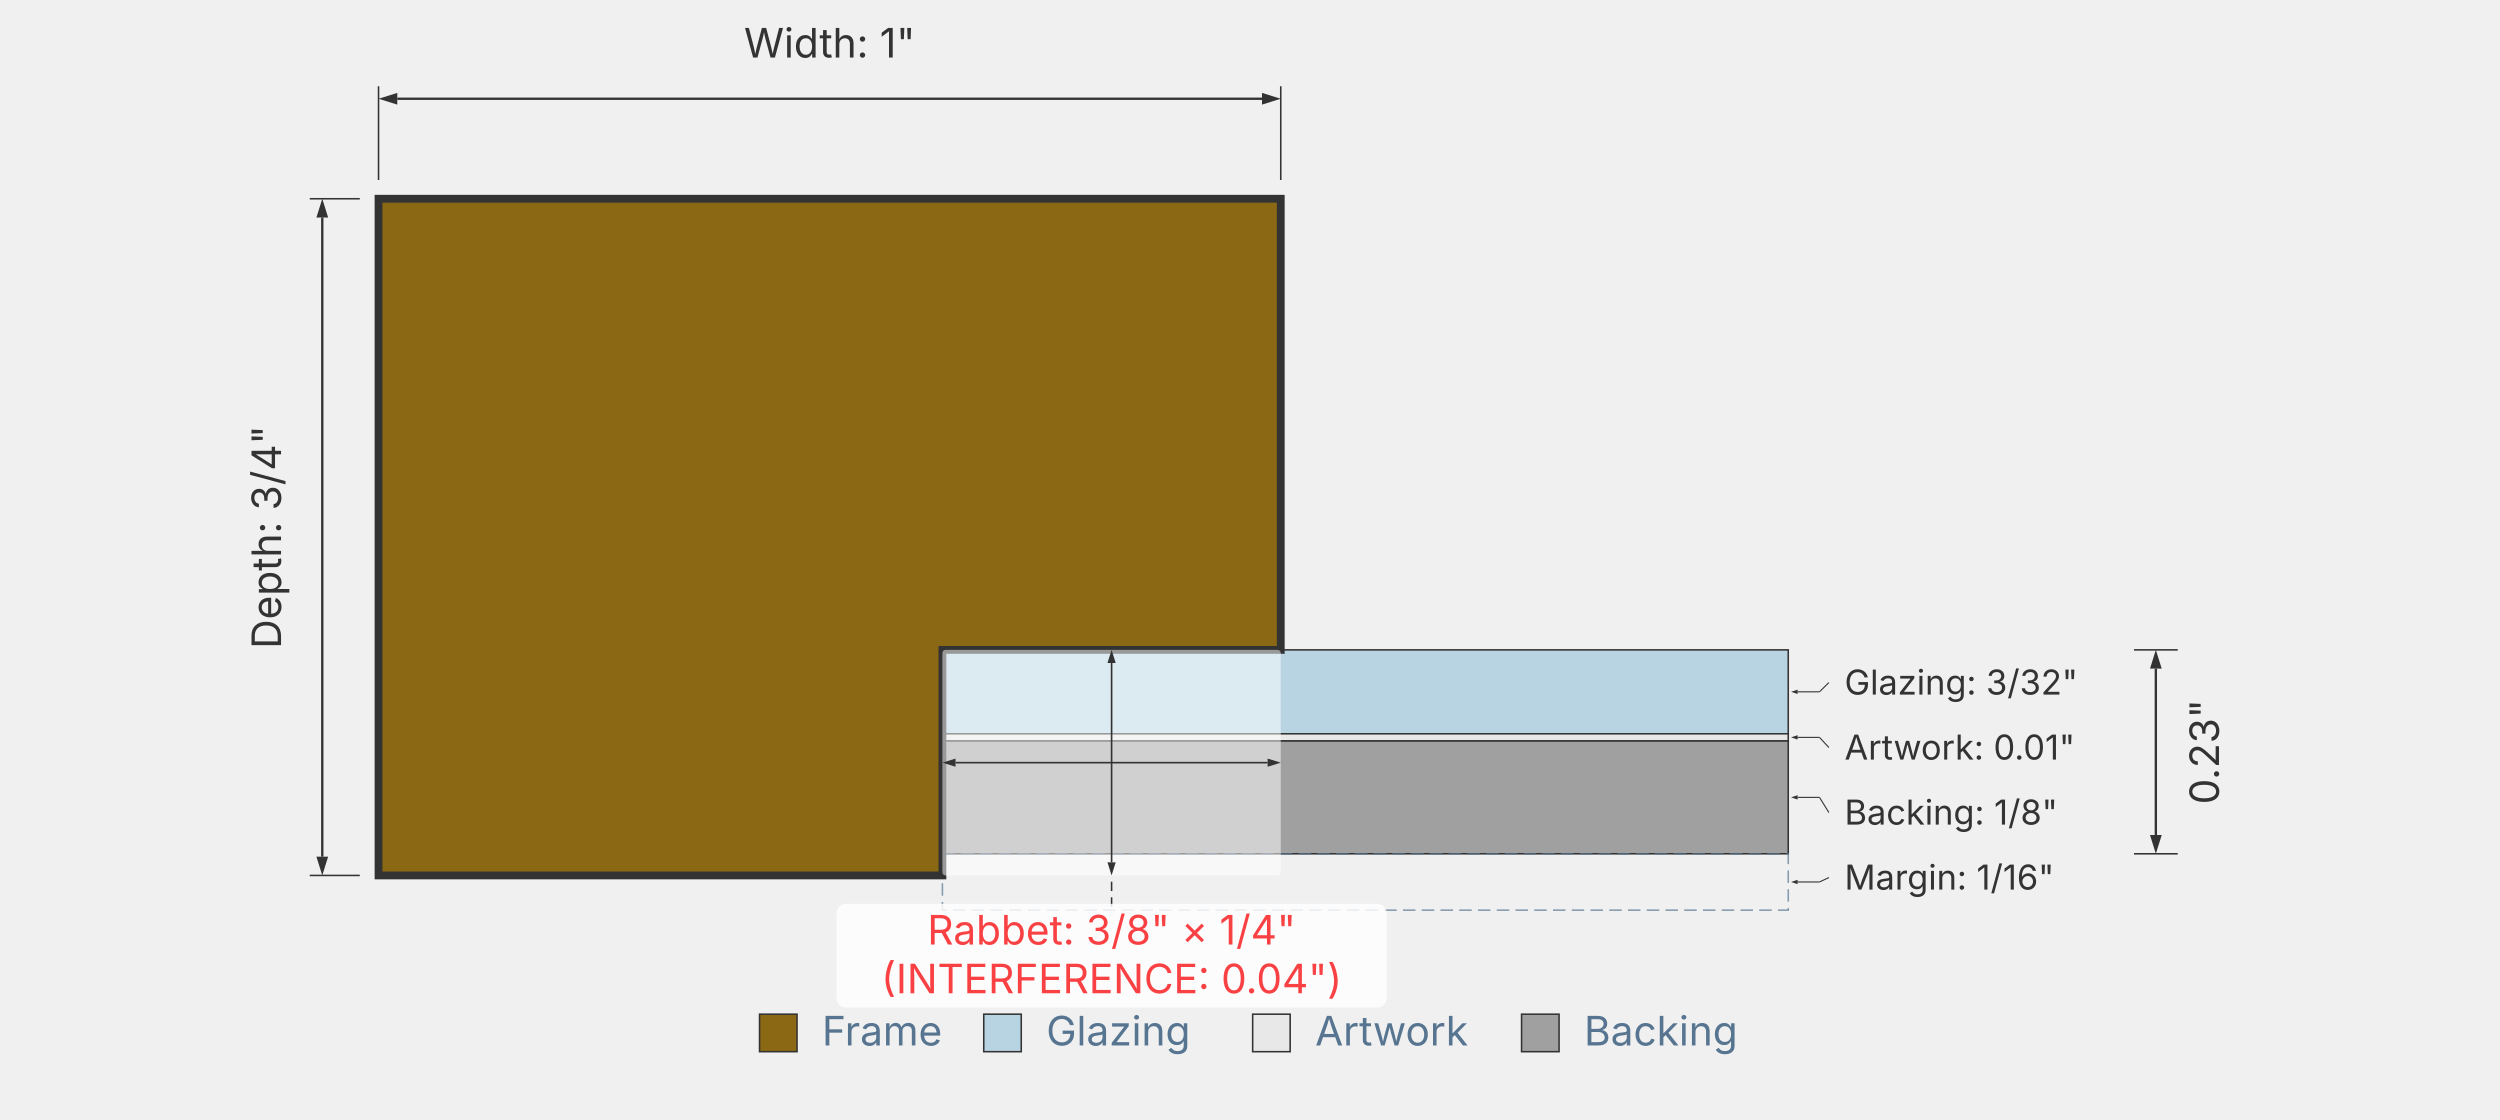
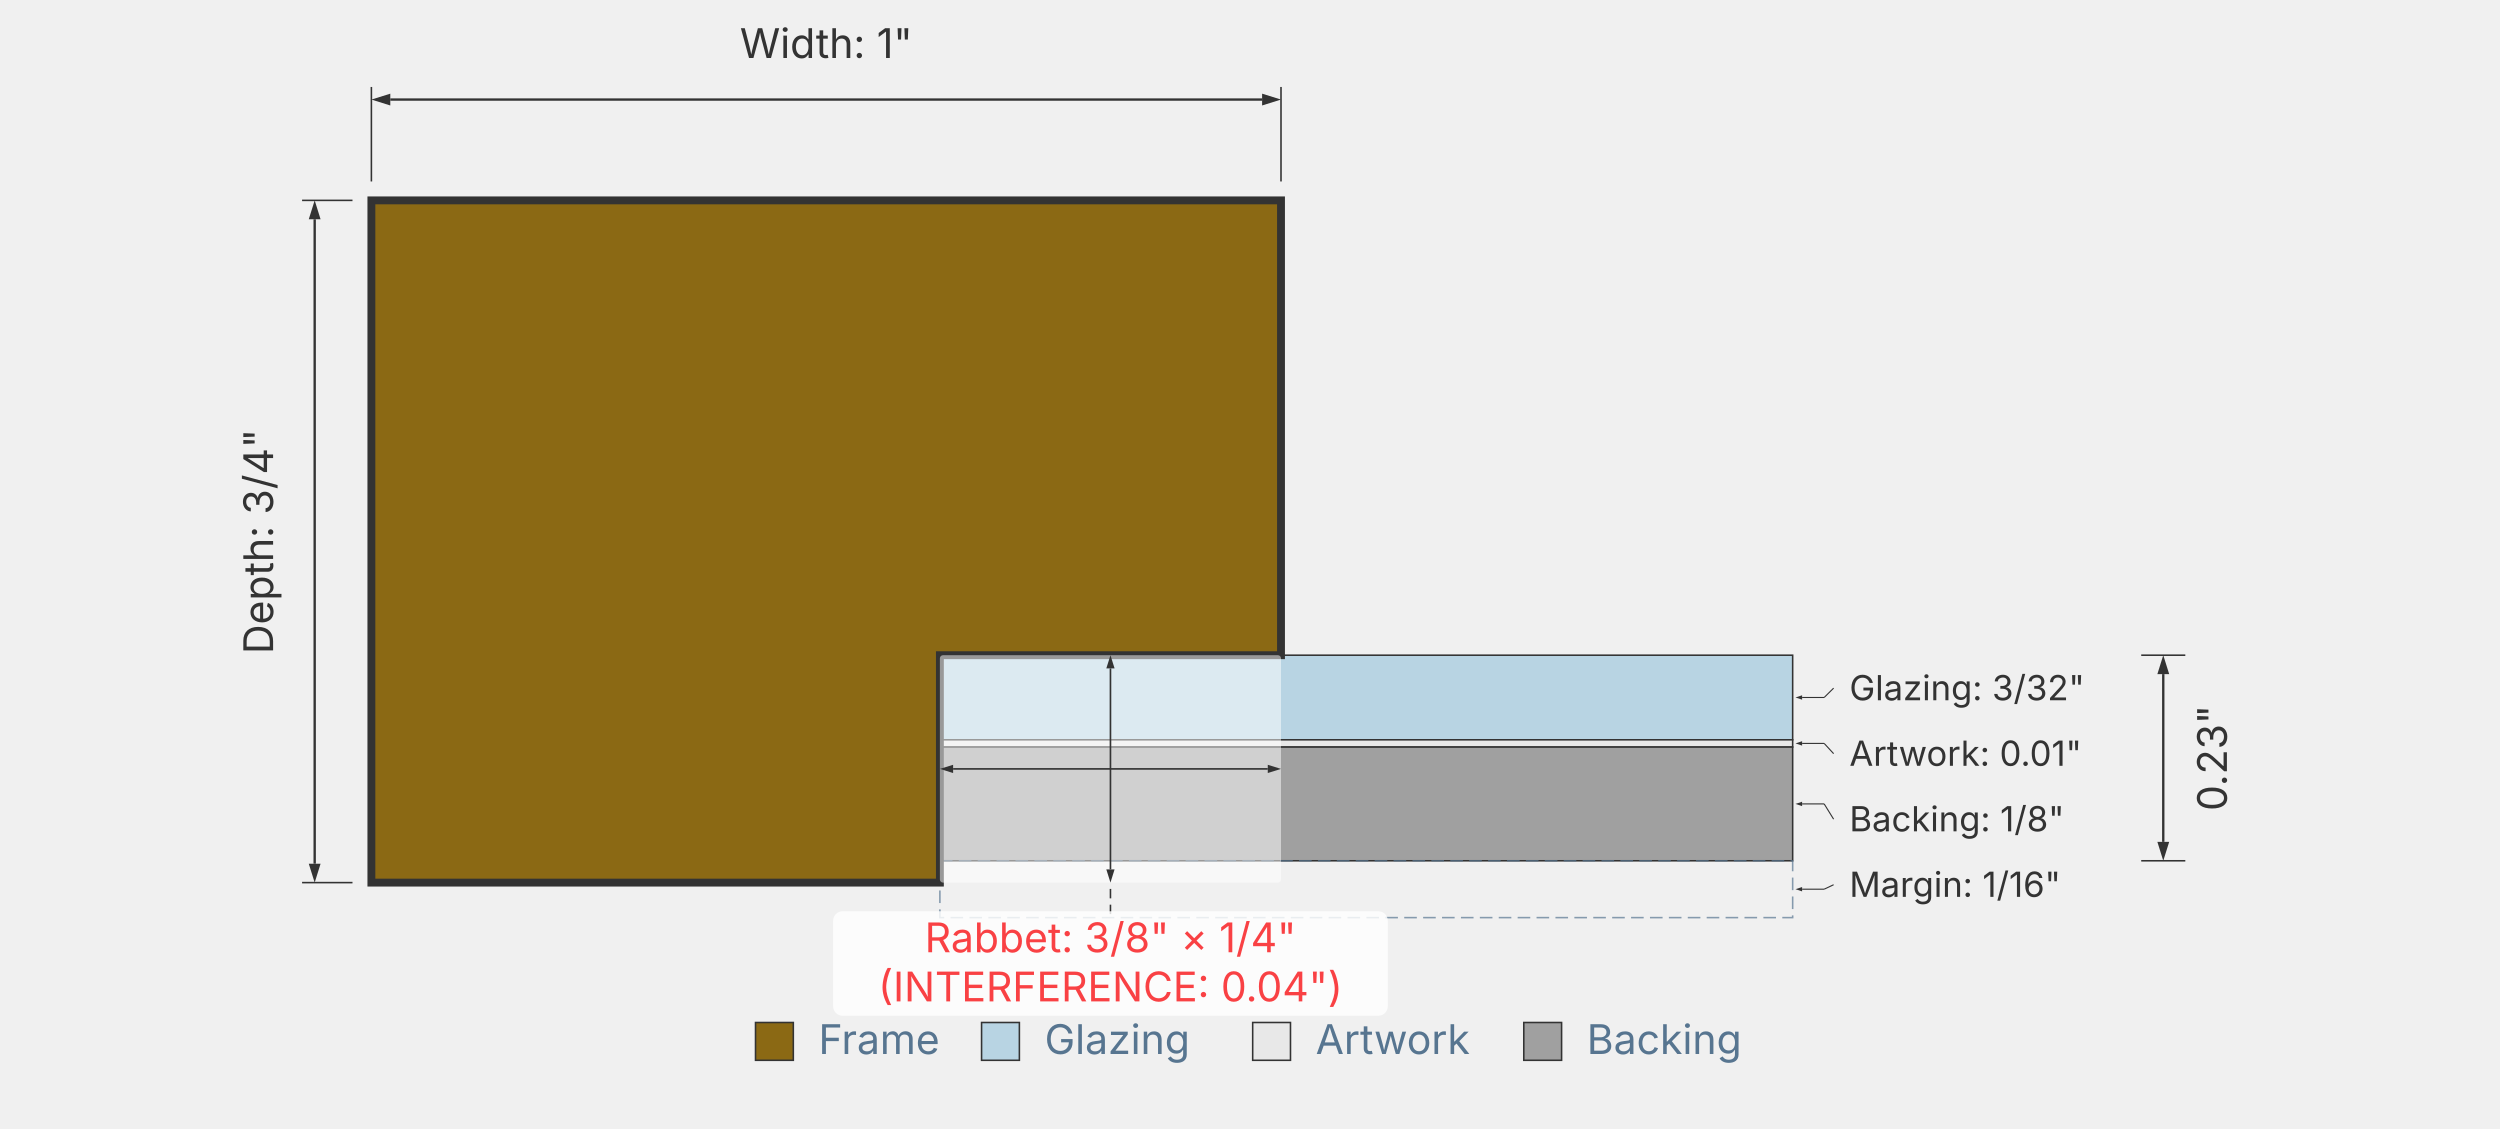
- <svg xmlns="http://www.w3.org/2000/svg" viewBox="0.00 112.93 800.00 358.13">
+ <svg xmlns="http://www.w3.org/2000/svg" viewBox="3.25 112.93 793.50 358.13">
  <g id="section-content" transform="translate(3.25, 0)">
    <g id="section-geometry">
      <rect x="298.32" y="320.89" width="270.67" height="26.85" stroke="#333333" stroke-width="0.5" fill="#B8D4E3" />
      <rect x="298.32" y="347.74" width="270.67" height="2.31" stroke="#333333" stroke-width="0.5" fill="#E8E8E8" />
      <rect x="298.32" y="350.05" width="270.67" height="36.09" stroke="#333333" stroke-width="0.5" fill="#A0A0A0" />
      <rect x="298.32" y="386.14" width="270.67" height="18.04" stroke="#577590" stroke-width="0.5" stroke-dasharray="4,2" fill="none" opacity="0.7" />
      <polygon points="117.88,176.53 406.59,176.53 406.59,320.89 298.32,320.89 298.32,393.07 117.88,393.07" stroke="#333333" stroke-width="2.5" fill="#8B6914" />
    </g>
    <g id="section-dimensions">
      <line x1="111.88" y1="176.53" x2="95.88" y2="176.53" stroke="#333333" stroke-width="0.5" />
      <line x1="111.88" y1="393.07" x2="95.88" y2="393.07" stroke="#333333" stroke-width="0.5" />
      <polygon points="99.88,176.53 98.00,182.53 101.75,182.53" fill="#333333" data-arrow="true" />
      <line x1="99.88" y1="182.53" x2="99.88" y2="387.07" stroke="#333333" stroke-width="0.75" />
      <polygon points="99.88,393.07 101.75,387.07 98.00,387.07" fill="#333333" data-arrow="true" />
      <text x="86.68" y="284.80" fill="#333333" font-family="Inter, system-ui, -apple-system, sans-serif" font-size="13px" text-anchor="middle" transform="rotate(-90 86.68 284.80)">Depth: 3/4"</text>
      <line x1="117.88" y1="170.53" x2="117.88" y2="140.53" stroke="#333333" stroke-width="0.5" />
      <line x1="406.59" y1="170.53" x2="406.59" y2="140.53" stroke="#333333" stroke-width="0.5" />
      <polygon points="117.88,144.53 123.88,146.41 123.88,142.66" fill="#333333" data-arrow="true" />
      <line x1="123.88" y1="144.53" x2="400.59" y2="144.53" stroke="#333333" stroke-width="0.75" />
      <polygon points="406.59,144.53 400.59,142.66 400.59,146.41" fill="#333333" data-arrow="true" />
      <text transform="translate(262.23, 131.33)" fill="#333333" font-family="Inter, system-ui, -apple-system, sans-serif" font-size="13px" text-anchor="middle">Width: 1"</text>
      <rect x="298.32" y="320.89" width="108.27" height="72.18" fill="#FFFFFF" fill-opacity="0.5" stroke="none" rx="1" />
      <polygon points="298.32,356.98 302.52,358.29 302.52,355.67" fill="#333333" data-arrow="true" />
      <line x1="302.52" y1="356.98" x2="402.39" y2="356.98" stroke="#333333" stroke-width="0.525" />
      <polygon points="406.59,356.98 402.39,355.67 402.39,358.29" fill="#333333" data-arrow="true" />
      <polygon points="352.46,320.89 351.14,325.09 353.77,325.09" fill="#333333" data-arrow="true" />
      <line x1="352.46" y1="325.09" x2="352.46" y2="388.87" stroke="#333333" stroke-width="0.525" />
      <polygon points="352.46,393.07 353.77,388.87 351.14,388.87" fill="#333333" data-arrow="true" />
      <polygon points="569.89,334.31 571.99,335.01 571.99,333.61" fill="#333333" data-arrow="true" />
      <line x1="571.99" y1="334.31" x2="578.99" y2="334.31" stroke="#333333" stroke-width="0.35" />
      <line x1="578.99" y1="334.31" x2="581.99" y2="331.34" stroke="#333333" stroke-width="0.35" />
      <text transform="translate(586.99, 335.20)" fill="#333333" font-family="Inter, system-ui, -apple-system, sans-serif" font-size="11.0px">Glazing: 3/32"</text>
      <polygon points="569.89,348.89 571.99,349.59 571.99,348.19" fill="#333333" data-arrow="true" />
      <line x1="571.99" y1="348.89" x2="578.99" y2="348.89" stroke="#333333" stroke-width="0.35" />
      <line x1="578.99" y1="348.89" x2="581.99" y2="352.14" stroke="#333333" stroke-width="0.35" />
      <text transform="translate(586.99, 356.00)" fill="#333333" font-family="Inter, system-ui, -apple-system, sans-serif" font-size="11.0px">Artwork: 0.01"</text>
      <polygon points="569.89,368.09 571.99,368.79 571.99,367.39" fill="#333333" data-arrow="true" />
      <line x1="571.99" y1="368.09" x2="578.99" y2="368.09" stroke="#333333" stroke-width="0.35" />
      <line x1="578.99" y1="368.09" x2="581.99" y2="372.94" stroke="#333333" stroke-width="0.35" />
      <text transform="translate(586.99, 376.80)" fill="#333333" font-family="Inter, system-ui, -apple-system, sans-serif" font-size="11.0px">Backing: 1/8"</text>
      <polygon points="569.89,395.16 571.99,395.86 571.99,394.46" fill="#333333" data-arrow="true" />
      <line x1="571.99" y1="395.16" x2="578.99" y2="395.16" stroke="#333333" stroke-width="0.35" />
      <line x1="578.99" y1="395.16" x2="581.99" y2="393.74" stroke="#333333" stroke-width="0.35" />
      <text transform="translate(586.99, 397.60)" fill="#333333" font-family="Inter, system-ui, -apple-system, sans-serif" font-size="11.0px">Margin: 1/16"</text>
      <line x1="679.62" y1="320.89" x2="693.62" y2="320.89" stroke="#333333" stroke-width="0.5" />
      <line x1="679.62" y1="386.14" x2="693.62" y2="386.14" stroke="#333333" stroke-width="0.5" />
      <polygon points="686.62,320.89 684.75,326.89 688.50,326.89" fill="#333333" data-arrow="true" />
      <line x1="686.62" y1="326.89" x2="686.62" y2="380.14" stroke="#333333" stroke-width="0.75" />
      <polygon points="686.62,386.14 688.50,380.14 684.75,380.14" fill="#333333" data-arrow="true" />
      <text x="706.82" y="353.51" fill="#333333" font-family="Inter, system-ui, -apple-system, sans-serif" font-size="13px" text-anchor="middle" transform="rotate(-90 706.82 353.51)">0.23"</text>
      <line x1="352.46" y1="395.07" x2="352.46" y2="403.07" stroke="#333333" stroke-width="0.5" stroke-dasharray="3,2" />
    </g>
  </g>
  <g id="legend">
    <rect x="243.05" y="437.47" width="12" height="12" fill="#8B6914" stroke="#333333" stroke-width="0.5" />
    <text transform="translate(263.05, 447.47)" fill="#577590" font-family="Inter, system-ui, -apple-system, sans-serif" font-size="13px">Frame</text>
    <rect x="314.80" y="437.47" width="12" height="12" fill="#B8D4E3" stroke="#333333" stroke-width="0.5" />
    <text transform="translate(334.80, 447.47)" fill="#577590" font-family="Inter, system-ui, -apple-system, sans-serif" font-size="13px">Glazing</text>
    <rect x="400.85" y="437.47" width="12" height="12" fill="#E8E8E8" stroke="#333333" stroke-width="0.5" />
    <text transform="translate(420.85, 447.47)" fill="#577590" font-family="Inter, system-ui, -apple-system, sans-serif" font-size="13px">Artwork</text>
    <rect x="486.90" y="437.47" width="12" height="12" fill="#A0A0A0" stroke="#333333" stroke-width="0.5" />
    <text transform="translate(506.90, 447.47)" fill="#577590" font-family="Inter, system-ui, -apple-system, sans-serif" font-size="13px">Backing</text>
  </g>
  <rect x="267.69" y="402.17" width="176.04" height="33.15" fill="#FFFFFF" fill-opacity="0.82" rx="3" />
  <text transform="translate(355.71, 415.17)" fill="#f94144" font-family="Inter, system-ui, -apple-system, sans-serif" font-size="13px" text-anchor="middle">Rabbet: 3/8" × 1/4"</text>
  <text transform="translate(355.71, 430.77)" fill="#f94144" font-family="Inter, system-ui, -apple-system, sans-serif" font-size="13px" text-anchor="middle">(INTERFERENCE: 0.04")</text>
</svg>
